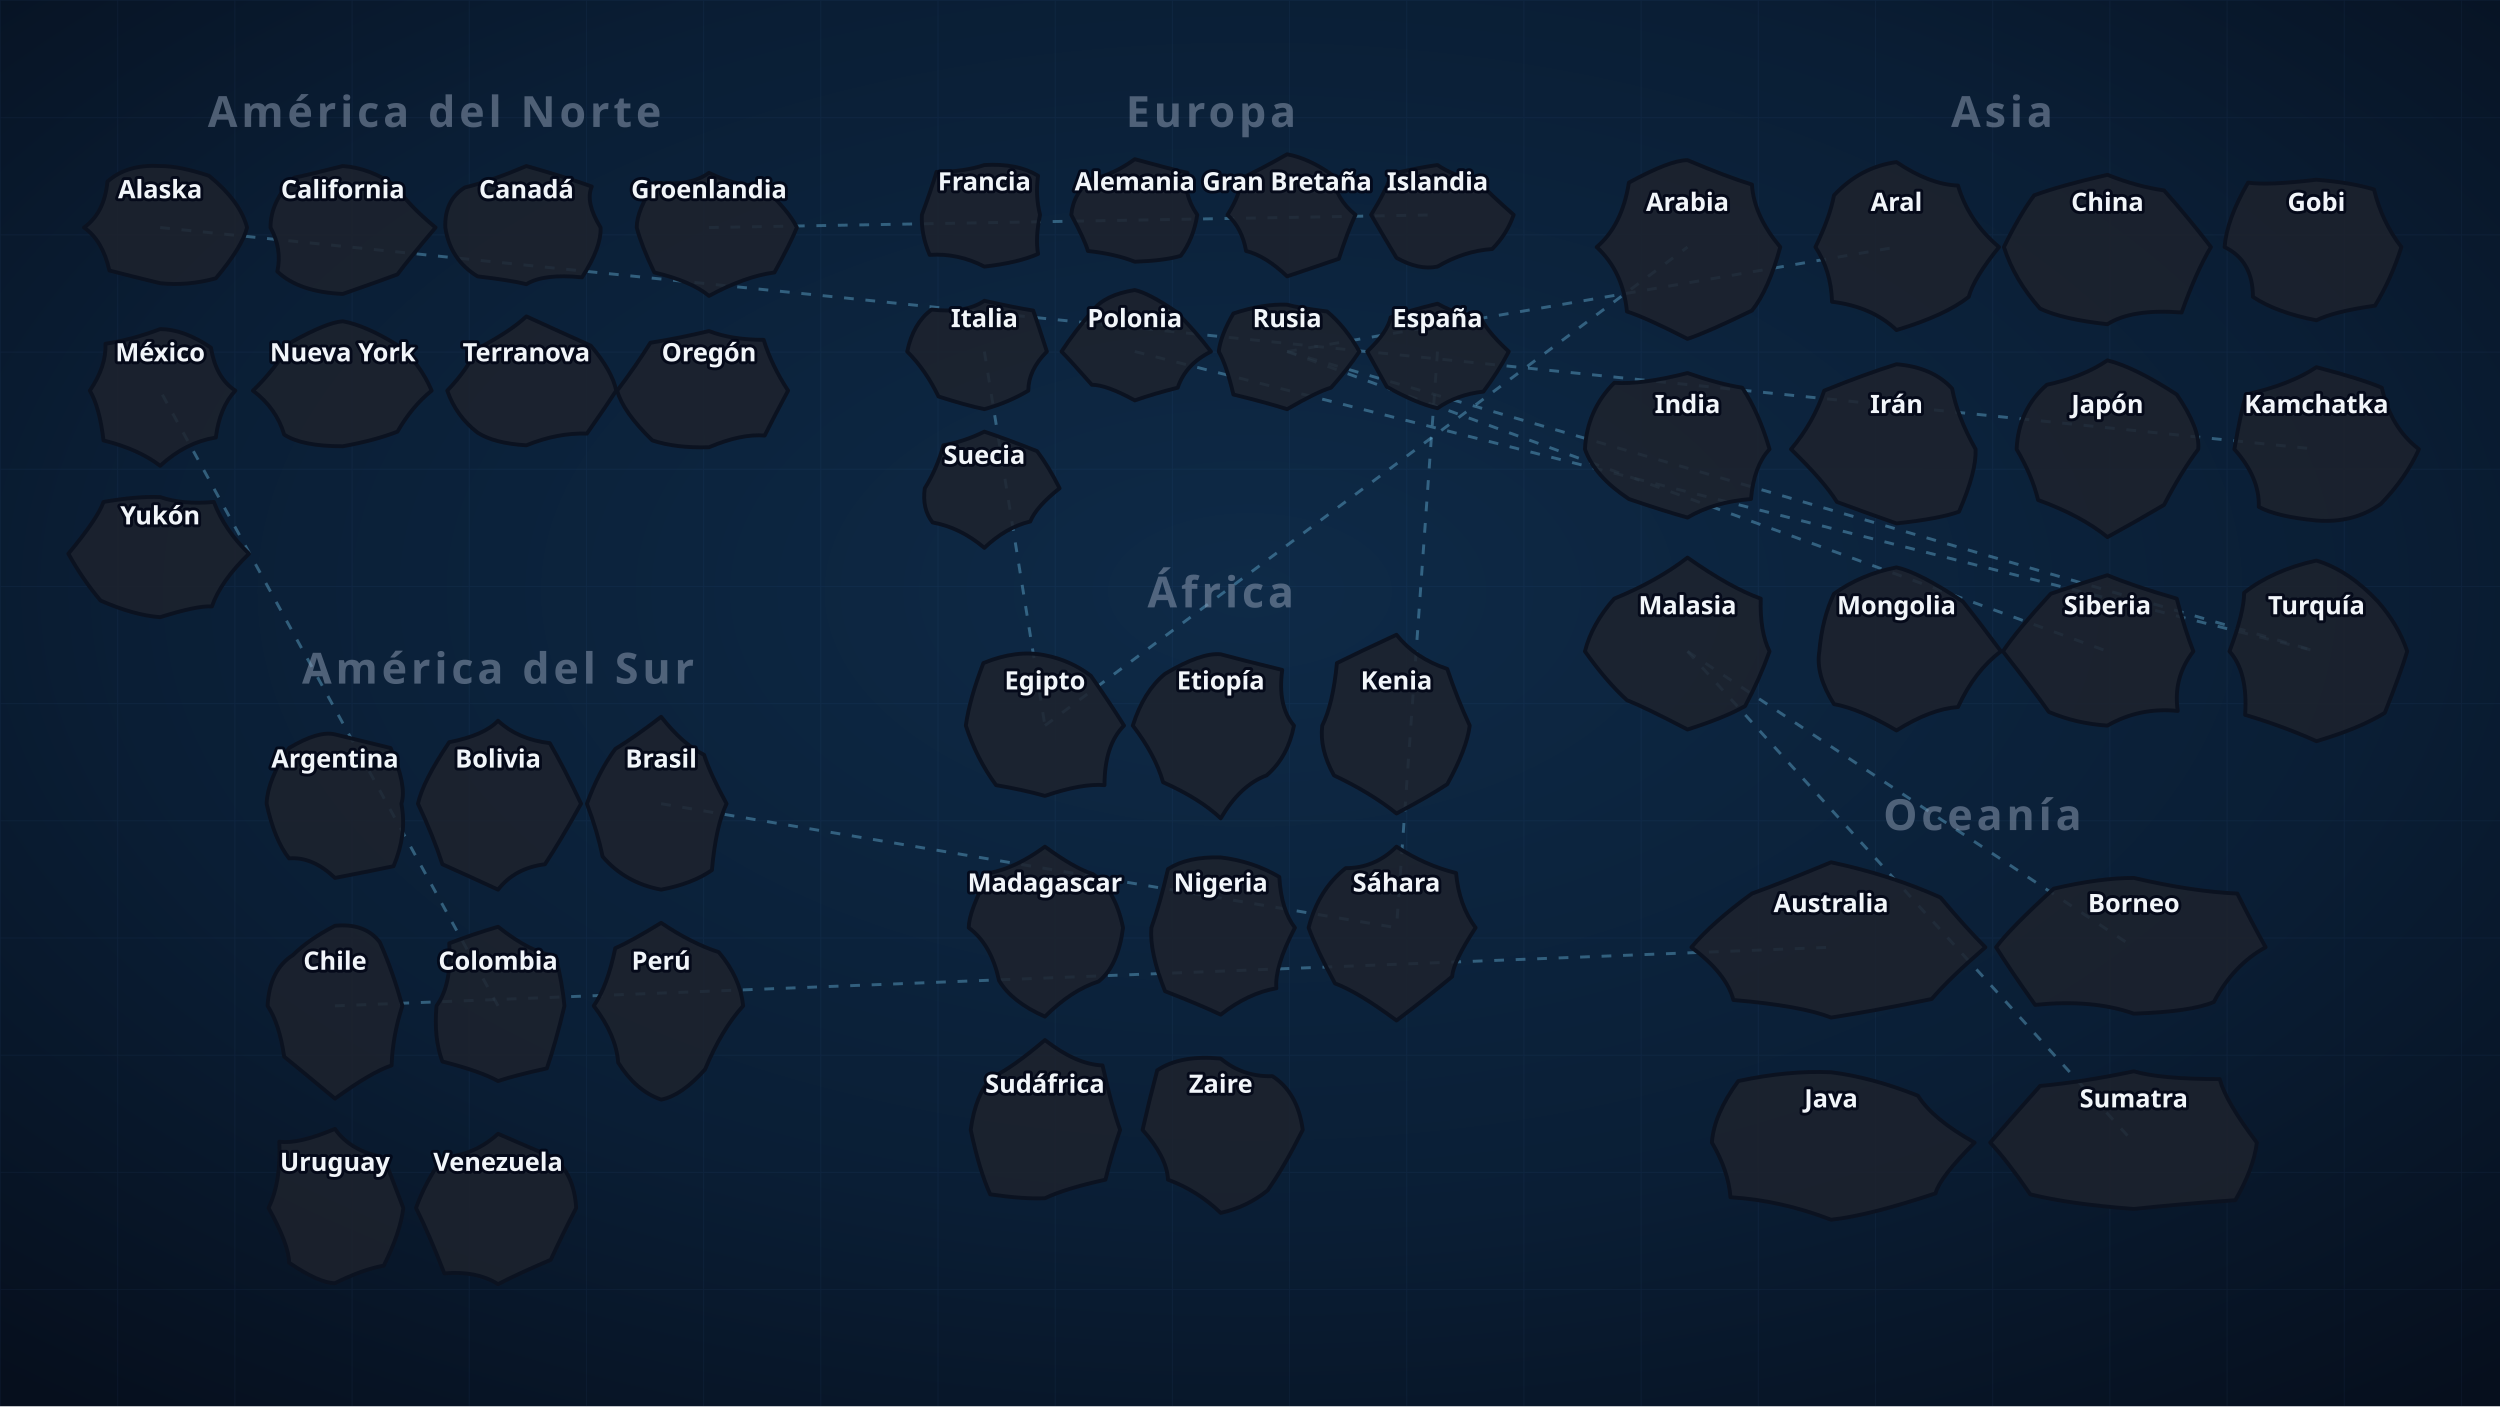
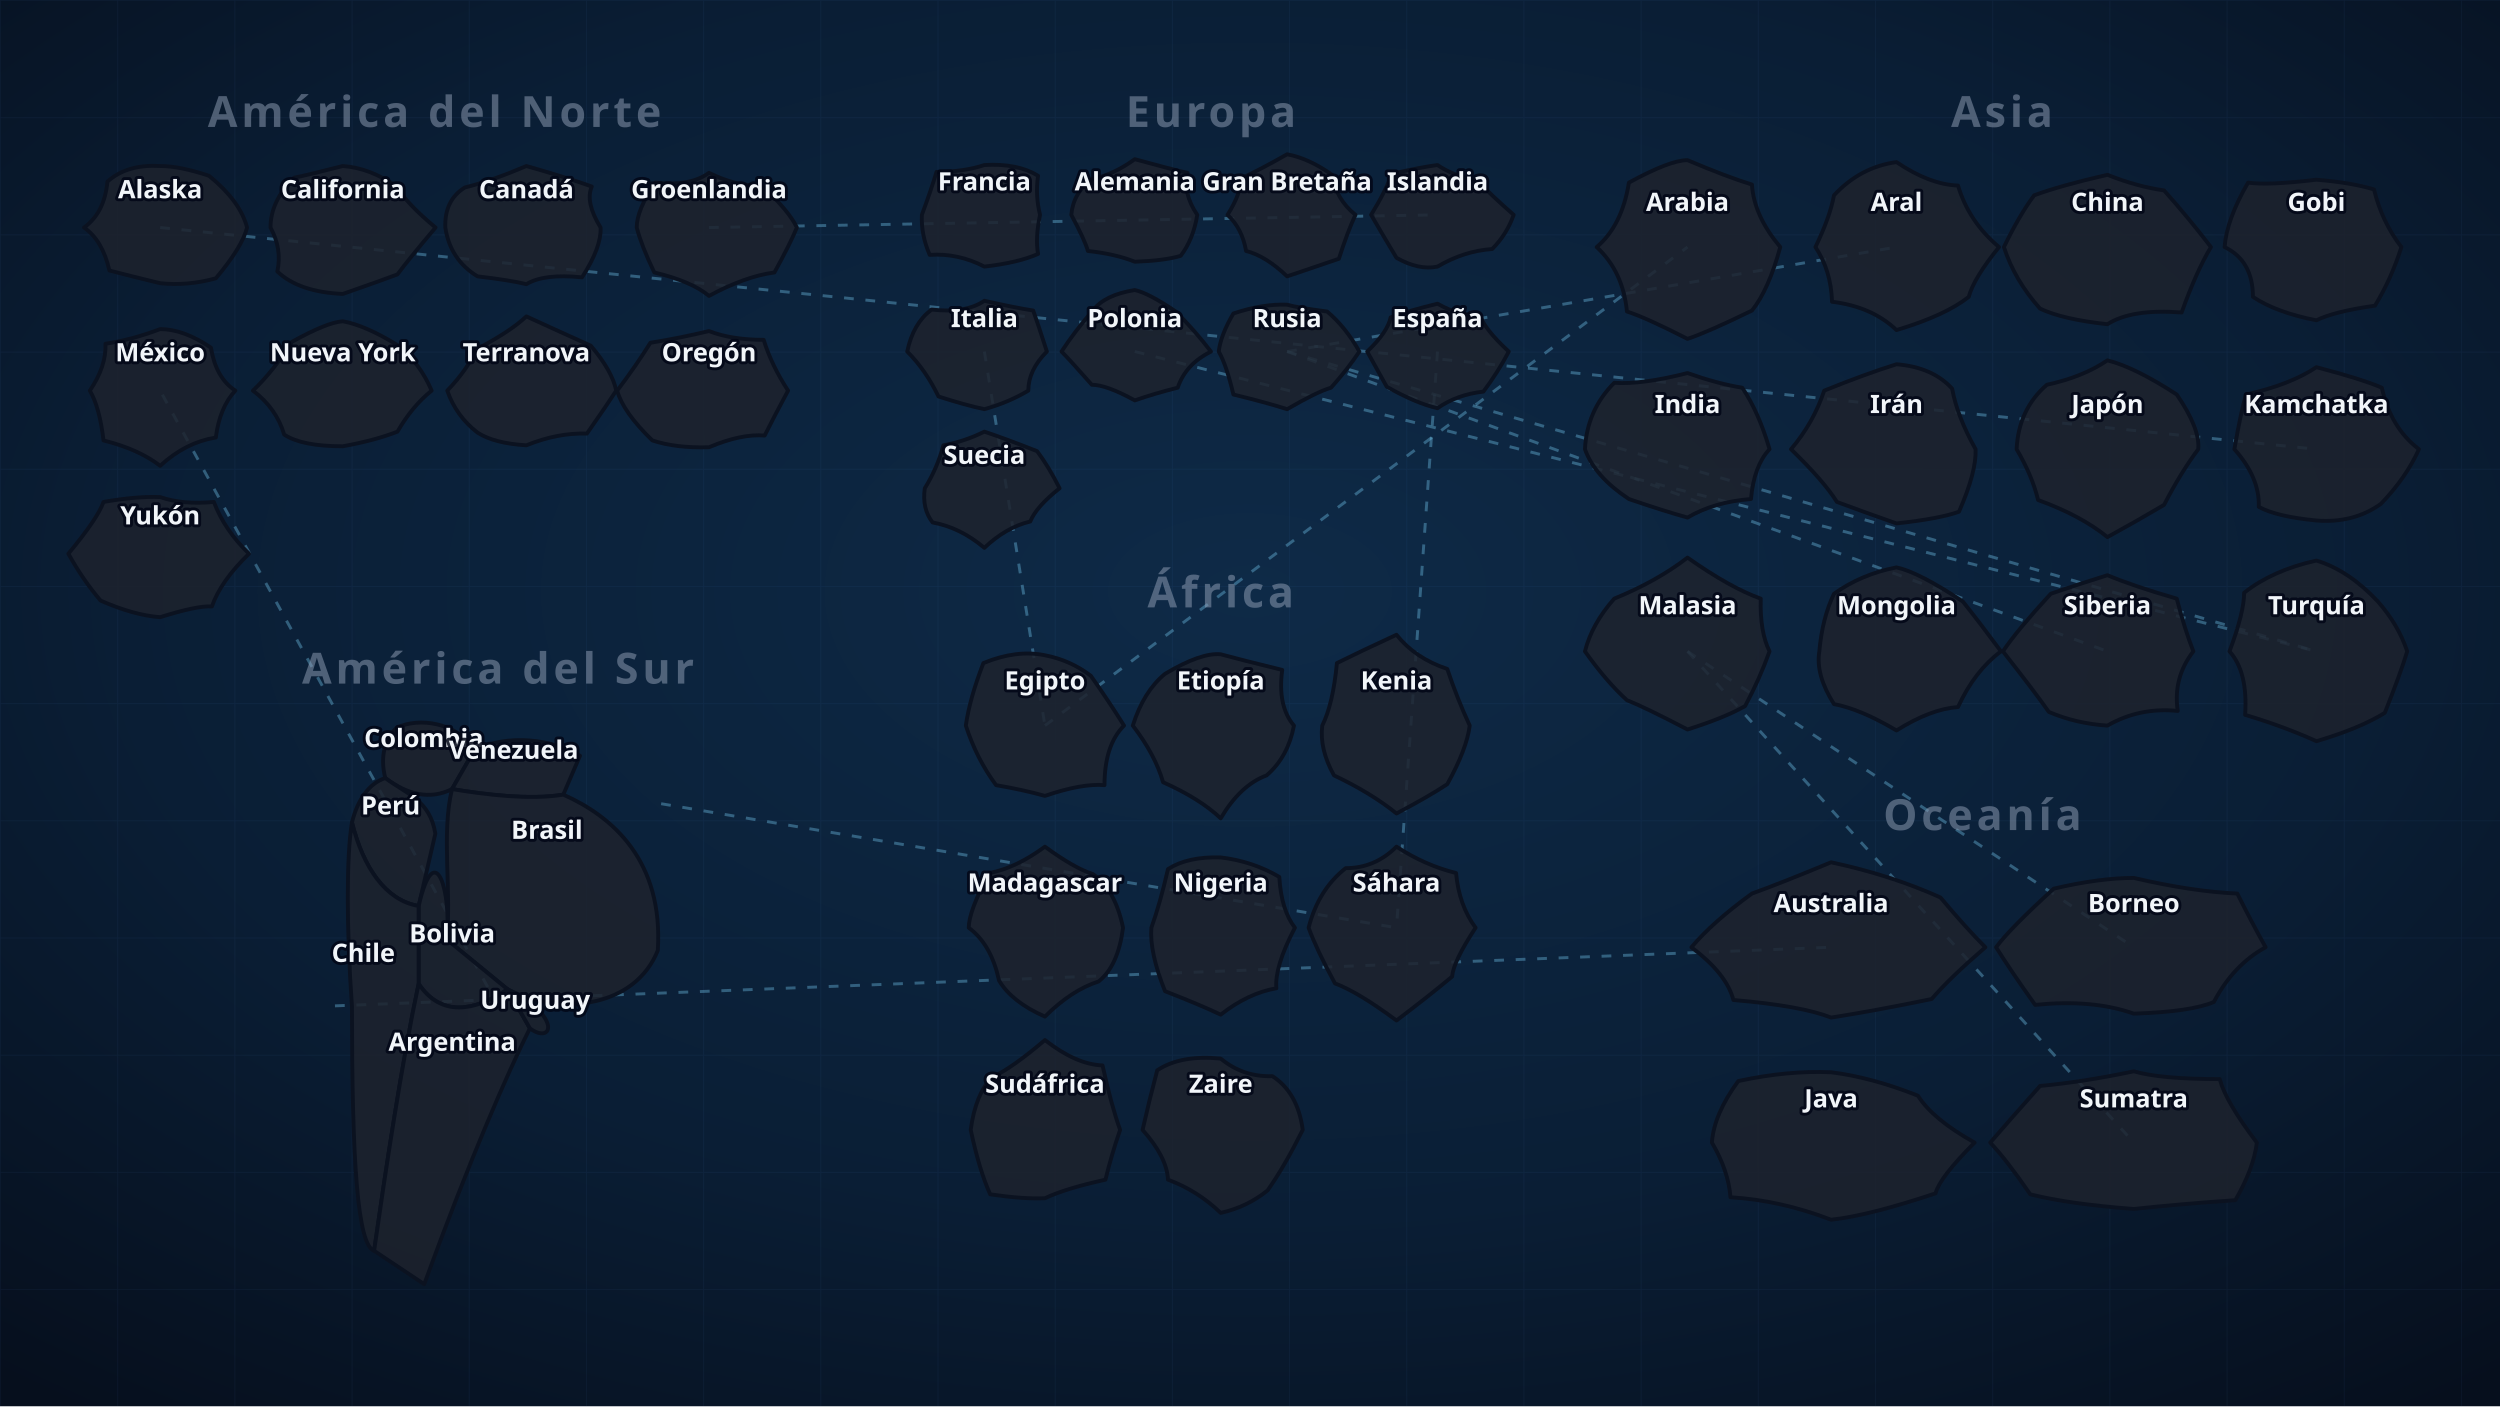
<svg xmlns="http://www.w3.org/2000/svg" viewBox="0 0 2560 1440" id="map-base-tactical-50-001">
  <defs>
    <style>
      .territory {
        fill: rgba(30, 35, 45, 0.85);
        stroke: #0b1220;
        stroke-width: 4;
        stroke-linejoin: round;
        cursor: pointer;
        transition: fill 0.2s ease, stroke 0.2s ease, filter 0.2s ease;
      }
      .territory:hover { stroke: #38bdf8; filter: brightness(1.25); }
      .territory.selected { stroke: #fbbf24; stroke-width: 8; filter: brightness(1.35); }
      .territory.attack-source { stroke: #38bdf8; stroke-width: 8; }
      .territory.attack-target { stroke: #ef4444; stroke-width: 8; stroke-dasharray: 14 8; }
      .territory.attackable { stroke: #22d3ee; stroke-width: 6; stroke-dasharray: 6 6; }
+       .territory-hitbox { fill: transparent; stroke: transparent; pointer-events: all; cursor: pointer; }
      .territory-label {
        fill: #f1f5f9;
        font-family: ui-sans-serif, system-ui, sans-serif;
        font-weight: 700;
        paint-order: stroke;
        stroke: rgba(2, 6, 23, 0.85);
        stroke-width: 6px;
        stroke-linejoin: round;
        pointer-events: none;
        text-anchor: middle;
      }
      .continent-title {
        fill: rgba(148, 163, 184, 0.5);
        font-family: ui-sans-serif, system-ui, sans-serif;
        font-size: 44px;
        font-weight: 900;
        letter-spacing: 4px;
        pointer-events: none;
        text-anchor: middle;
        text-transform: uppercase;
      }
      .sea-route {
        stroke: rgba(125, 211, 252, 0.35);
        stroke-width: 3;
        stroke-dasharray: 10 12;
        fill: none;
        pointer-events: none;
      }
    </style>
    <radialGradient id="ocean-grad" cx="50%" cy="42%" r="75%">
      <stop offset="0%" stop-color="#0e2a47" />
      <stop offset="60%" stop-color="#0a1e35" />
      <stop offset="100%" stop-color="#060f1d" />
    </radialGradient>
    <pattern id="ocean-grid" width="120" height="120" patternUnits="userSpaceOnUse">
      <path d="M 120 0 L 0 0 0 120" fill="none" stroke="rgba(96, 165, 250, 0.06)" stroke-width="1.5" />
    </pattern>
  </defs>
  <rect x="0" y="0" width="2560" height="1440" fill="url(#ocean-grad)" />
  <rect x="0" y="0" width="2560" height="1440" fill="url(#ocean-grid)" />
  <g id="sea-routes">
    <line x1="510" y1="1030" x2="164" y2="400" class="sea-route" />
    <line x1="677" y1="823" x2="1430" y2="950" class="sea-route" />
    <line x1="343" y1="1030" x2="1875" y2="970" class="sea-route" />
    <line x1="164" y1="233" x2="2372" y2="460" class="sea-route" />
    <line x1="726" y1="233" x2="1472" y2="220" class="sea-route" />
    <line x1="1162" y1="360" x2="2372" y2="667" class="sea-route" />
    <line x1="1318" y1="360" x2="2372" y2="667" class="sea-route" />
    <line x1="1318" y1="360" x2="1942" y2="253" class="sea-route" />
    <line x1="1318" y1="360" x2="2158" y2="667" class="sea-route" />
    <line x1="1472" y1="360" x2="1430" y2="950" class="sea-route" />
    <line x1="1008" y1="360" x2="1070" y2="743" class="sea-route" />
    <line x1="1070" y1="743" x2="1728" y2="253" class="sea-route" />
    <line x1="1728" y1="667" x2="2185" y2="970" class="sea-route" />
    <line x1="1728" y1="667" x2="2185" y2="1170" class="sea-route" />
  </g>
  <g id="continent-south-america">
-     <path id="territory-south-america-argentina" class="territory" d="M 411 823 Q 417 854 403 887 Q 384 891 343 899 Q 320 877 296 879 Q 281 860 273 823 Q 274 798 296 766 Q 326 748 343 752 Q 367 758 400 766 Q 417 805 411 823 Z" />
-     <path id="territory-south-america-bolivia" class="territory" d="M 595 823 Q 574 861 558 885 Q 527 889 510 911 Q 482 898 453 885 Q 444 857 428 823 Q 433 800 460 760 Q 496 753 510 738 Q 530 757 563 761 Q 578 787 595 823 Z" />
-     <path id="territory-south-america-brazil" class="territory" d="M 744 823 Q 733 846 729 891 Q 709 905 677 911 Q 640 904 617 877 Q 612 852 601 823 Q 613 790 630 767 Q 651 754 677 734 Q 699 762 721 773 Q 727 792 744 823 Z" />
-     <path id="territory-south-america-chile" class="territory" d="M 412 1030 Q 402 1061 401 1091 Q 380 1098 343 1125 Q 307 1095 291 1082 Q 286 1048 274 1030 Q 276 993 300 978 Q 316 962 343 948 Q 374 945 389 965 Q 402 994 412 1030 Z" />
-     <path id="territory-south-america-colombia" class="territory" d="M 578 1030 Q 569 1068 560 1094 Q 528 1101 510 1107 Q 492 1097 453 1087 Q 444 1063 447 1030 Q 463 1008 460 966 Q 483 957 510 949 Q 544 976 569 979 Q 576 1008 578 1030 Z" />
-     <path id="territory-south-america-peru" class="territory" d="M 761 1030 Q 739 1054 722 1095 Q 698 1122 677 1126 Q 651 1117 633 1088 Q 631 1060 608 1030 Q 622 1010 630 971 Q 646 964 677 945 Q 708 966 736 975 Q 758 1001 761 1030 Z" />
-     <path id="territory-south-america-uruguay" class="territory" d="M 413 1237 Q 410 1262 393 1296 Q 371 1300 343 1314 Q 327 1314 296 1293 Q 296 1275 275 1237 Q 288 1210 286 1169 Q 305 1172 343 1156 Q 359 1179 393 1185 Q 407 1221 413 1237 Z" />
-     <path id="territory-south-america-venezuela" class="territory" d="M 590 1237 Q 575 1266 564 1290 Q 529 1305 510 1315 Q 488 1301 455 1304 Q 440 1265 426 1237 Q 436 1209 454 1185 Q 486 1183 510 1161 Q 542 1175 566 1185 Q 588 1202 590 1237 Z" />
+     <path id="territory-south-america-colombia" class="territory" d="M 405.9 745.4 C 428.7 734.0, 468.6 739.7, 485.7 768.2 L 462.9 808.0 C 440.1 819.4, 417.3 813.7, 394.5 796.7 C 388.8 773.9, 394.5 756.8, 405.9 745.4 Z" />
+     <path id="territory-south-america-venezuela" class="territory" d="M 485.7 768.2 C 519.8 751.1, 565.4 756.8, 593.9 773.9 L 576.8 813.7 C 542.6 819.4, 497.1 813.7, 462.9 808.0 Z" />
+     <path id="territory-south-america-peru" class="territory" d="M 394.5 796.7 C 417.3 813.7, 440.1 819.4, 445.8 853.6 L 428.7 927.7 C 394.5 922.0, 371.8 887.8, 360.4 842.2 C 366.1 819.4, 377.4 802.4, 394.5 796.7 Z" />
+     <path id="territory-south-america-brazil" class="territory" d="M 462.9 808.0 C 497.1 813.7, 542.6 819.4, 576.8 813.7 C 628.1 836.5, 679.3 882.1, 673.6 973.2 C 650.9 1030.2, 576.8 1041.6, 519.8 1013.1 L 457.2 961.8 C 462.9 916.3, 451.5 853.6, 462.9 808.0 Z" />
+     <path id="territory-south-america-bolivia" class="territory" d="M 428.7 927.7 C 445.8 853.6, 462.9 916.3, 457.2 961.8 L 519.8 1013.1 C 485.7 1035.9, 451.5 1041.6, 428.7 1007.4 Z" />
+     <path id="territory-south-america-chile" class="territory" d="M 360.4 842.2 C 371.8 887.8, 394.5 922.0, 428.7 927.7 L 428.7 1007.4 C 411.6 1087.2, 394.5 1201.1, 383.1 1280.8 C 366.1 1275.1, 360.4 1189.7, 360.4 1030.2 C 354.7 950.5, 354.7 876.4, 360.4 842.2 Z" />
+     <path id="territory-south-america-argentina" class="territory" d="M 428.7 1007.4 C 451.5 1041.6, 485.7 1035.9, 519.8 1013.1 L 542.6 1053.0 C 519.8 1098.5, 480.0 1189.7, 434.4 1315.0 L 383.1 1280.8 C 394.5 1201.1, 411.6 1087.2, 428.7 1007.4 Z" />
+     <path id="territory-south-america-uruguay" class="territory" d="M 519.8 1013.1 C 576.8 1041.6, 565.4 1070.1, 542.6 1053.0 Z" />
  </g>
  <g id="continent-north-america">
    <path id="territory-north-america-alaska" class="territory" d="M 253 233 Q 248 253 221 285 Q 192 293 164 290 Q 135 283 112 277 Q 105 246 86 233 Q 107 218 110 186 Q 130 168 164 170 Q 184 170 214 180 Q 246 206 253 233 Z" />
    <path id="territory-north-america-california" class="territory" d="M 446 233 Q 418 266 407 281 Q 391 287 351 301 Q 306 299 284 278 Q 289 255 277 233 Q 277 206 301 182 Q 316 179 351 170 Q 379 172 406 191 Q 417 209 446 233 Z" />
    <path id="territory-north-america-canada" class="territory" d="M 615 233 Q 616 253 596 284 Q 557 280 539 291 Q 523 287 489 283 Q 461 266 456 233 Q 455 205 476 192 Q 504 185 539 170 Q 581 182 606 191 Q 599 207 615 233 Z" />
    <path id="territory-north-america-greenland" class="territory" d="M 816 233 Q 809 250 793 279 Q 763 283 726 303 Q 708 288 670 279 Q 657 252 652 233 Q 652 215 671 187 Q 707 191 726 177 Q 754 191 780 190 Q 808 216 816 233 Z" />
    <path id="territory-north-america-mexico" class="territory" d="M 241 400 Q 225 417 221 448 Q 190 453 164 477 Q 142 460 106 451 Q 102 417 92 400 Q 109 375 108 352 Q 135 348 164 337 Q 188 337 216 356 Q 221 387 241 400 Z" />
    <path id="territory-north-america-new-york" class="territory" d="M 442 400 Q 422 416 407 442 Q 384 451 351 457 Q 309 457 291 445 Q 283 418 259 400 Q 280 380 299 350 Q 335 330 351 329 Q 374 333 408 354 Q 430 372 442 400 Z" />
    <path id="territory-north-america-newfoundland" class="territory" d="M 631 400 Q 622 414 601 444 Q 571 443 539 456 Q 506 454 489 443 Q 467 426 458 400 Q 480 377 487 358 Q 522 340 539 324 Q 576 341 605 354 Q 627 380 631 400 Z" />
    <path id="territory-north-america-oregon" class="territory" d="M 807 400 Q 793 426 783 446 Q 759 444 726 458 Q 692 459 668 451 Q 638 422 632 400 Q 651 375 666 351 Q 697 346 726 339 Q 749 348 782 348 Q 790 374 807 400 Z" />
    <path id="territory-north-america-yukon" class="territory" d="M 255 567 Q 226 595 217 621 Q 202 620 164 632 Q 137 630 103 615 Q 85 594 70 567 Q 100 531 106 514 Q 140 508 164 509 Q 187 517 219 514 Q 230 543 255 567 Z" />
  </g>
  <g id="continent-europe">
    <path id="territory-europe-france" class="territory" d="M 1065 220 Q 1060 244 1063 260 Q 1043 269 1008 273 Q 981 259 952 261 Q 943 240 944 220 Q 954 193 959 176 Q 987 176 1008 169 Q 1042 167 1063 180 Q 1060 200 1065 220 Z" />
    <path id="territory-europe-germany" class="territory" d="M 1226 220 Q 1222 245 1209 262 Q 1192 267 1162 268 Q 1142 260 1114 257 Q 1111 246 1097 220 Q 1099 197 1119 183 Q 1140 179 1162 163 Q 1198 173 1216 177 Q 1211 198 1226 220 Z" />
    <path id="territory-europe-great-britain" class="territory" d="M 1388 220 Q 1380 237 1371 265 Q 1339 276 1318 283 Q 1296 262 1276 257 Q 1272 234 1257 220 Q 1272 196 1270 183 Q 1288 175 1318 158 Q 1340 162 1364 179 Q 1368 204 1388 220 Z" />
    <path id="territory-europe-iceland" class="territory" d="M 1550 220 Q 1543 240 1528 255 Q 1499 257 1472 273 Q 1453 277 1430 264 Q 1418 244 1404 220 Q 1420 194 1425 178 Q 1456 171 1472 169 Q 1488 180 1513 185 Q 1526 199 1550 220 Z" />
    <path id="territory-europe-italy" class="territory" d="M 1072 360 Q 1053 379 1053 400 Q 1033 412 1008 419 Q 989 415 961 406 Q 948 379 929 360 Q 935 331 954 317 Q 989 321 1008 308 Q 1039 315 1058 318 Q 1063 332 1072 360 Z" />
    <path id="territory-europe-poland" class="territory" d="M 1240 360 Q 1214 373 1206 397 Q 1182 403 1162 410 Q 1133 394 1118 394 Q 1096 369 1087 360 Q 1100 340 1119 318 Q 1131 302 1162 297 Q 1176 300 1204 319 Q 1224 339 1240 360 Z" />
    <path id="territory-europe-russia" class="territory" d="M 1392 360 Q 1380 378 1363 397 Q 1349 401 1318 419 Q 1296 412 1263 404 Q 1256 374 1248 360 Q 1250 343 1263 321 Q 1293 311 1318 312 Q 1328 315 1359 319 Q 1378 335 1392 360 Z" />
    <path id="territory-europe-spain" class="territory" d="M 1545 360 Q 1534 381 1519 401 Q 1492 404 1472 418 Q 1450 413 1420 396 Q 1410 378 1400 360 Q 1421 340 1424 325 Q 1443 318 1472 311 Q 1497 325 1515 322 Q 1520 337 1545 360 Z" />
    <path id="territory-europe-sweden" class="territory" d="M 1085 500 Q 1061 519 1055 534 Q 1030 540 1008 561 Q 983 540 955 535 Q 944 521 947 500 Q 960 479 966 456 Q 988 452 1008 442 Q 1029 449 1062 462 Q 1074 478 1085 500 Z" />
  </g>
  <g id="continent-africa">
    <path id="territory-africa-egypt" class="territory" d="M 1151 743 Q 1131 763 1131 804 Q 1108 802 1070 815 Q 1049 809 1020 804 Q 1000 777 989 743 Q 993 715 1007 679 Q 1041 665 1070 671 Q 1096 676 1117 692 Q 1136 719 1151 743 Z" />
    <path id="territory-africa-ethiopia" class="territory" d="M 1325 743 Q 1319 775 1297 794 Q 1270 804 1250 838 Q 1229 818 1191 801 Q 1183 773 1160 743 Q 1171 708 1193 690 Q 1230 668 1250 670 Q 1272 676 1313 686 Q 1308 723 1325 743 Z" />
    <path id="territory-africa-kenya" class="territory" d="M 1505 743 Q 1502 767 1482 803 Q 1464 815 1430 833 Q 1404 812 1366 794 Q 1351 767 1354 743 Q 1365 721 1369 679 Q 1391 668 1430 650 Q 1449 674 1482 685 Q 1492 715 1505 743 Z" />
    <path id="territory-africa-madagascar" class="territory" d="M 1150 950 Q 1145 989 1125 1005 Q 1097 1014 1070 1041 Q 1036 1026 1023 1004 Q 1015 967 992 950 Q 992 933 1013 894 Q 1040 889 1070 867 Q 1100 889 1119 895 Q 1142 911 1150 950 Z" />
    <path id="territory-africa-nigeria" class="territory" d="M 1326 950 Q 1305 990 1307 1012 Q 1278 1017 1250 1039 Q 1229 1029 1193 1015 Q 1177 975 1179 950 Q 1188 925 1196 890 Q 1216 877 1250 878 Q 1283 882 1310 898 Q 1312 932 1326 950 Z" />
    <path id="territory-africa-sahara" class="territory" d="M 1511 950 Q 1488 985 1487 1000 Q 1463 1020 1430 1045 Q 1391 1016 1367 1007 Q 1348 972 1340 950 Q 1350 911 1378 889 Q 1408 889 1430 867 Q 1459 886 1491 894 Q 1494 927 1511 950 Z" />
    <path id="territory-africa-south-africa" class="territory" d="M 1147 1157 Q 1138 1183 1132 1208 Q 1091 1217 1070 1227 Q 1048 1228 1014 1223 Q 1003 1199 994 1157 Q 999 1120 1016 1103 Q 1036 1094 1070 1065 Q 1102 1090 1129 1091 Q 1138 1132 1147 1157 Z" />
    <path id="territory-africa-zaire" class="territory" d="M 1334 1157 Q 1315 1195 1298 1219 Q 1277 1236 1250 1242 Q 1226 1219 1196 1208 Q 1195 1185 1170 1157 Q 1177 1126 1185 1096 Q 1209 1080 1250 1084 Q 1273 1103 1303 1102 Q 1329 1119 1334 1157 Z" />
  </g>
  <g id="continent-asia">
    <path id="territory-asia-arabia" class="territory" d="M 1823 253 Q 1811 297 1794 318 Q 1749 340 1728 347 Q 1685 325 1666 319 Q 1662 278 1635 253 Q 1661 231 1668 187 Q 1710 164 1728 164 Q 1768 181 1794 189 Q 1796 221 1823 253 Z" />
    <path id="territory-asia-aral" class="territory" d="M 2047 253 Q 2021 285 2016 304 Q 1992 323 1942 338 Q 1917 314 1876 309 Q 1875 277 1859 253 Q 1874 222 1878 200 Q 1905 171 1942 166 Q 1976 189 2005 190 Q 2016 227 2047 253 Z" />
    <path id="territory-asia-china" class="territory" d="M 2264 253 Q 2249 278 2234 320 Q 2183 316 2158 332 Q 2112 327 2089 316 Q 2063 287 2052 253 Q 2068 220 2083 200 Q 2110 190 2158 179 Q 2188 191 2216 195 Q 2241 223 2264 253 Z" />
    <path id="territory-asia-gobi" class="territory" d="M 2459 253 Q 2449 285 2432 313 Q 2390 319 2372 328 Q 2331 320 2307 304 Q 2307 267 2278 253 Q 2280 225 2302 187 Q 2323 190 2372 184 Q 2408 187 2431 194 Q 2439 227 2459 253 Z" />
    <path id="territory-asia-india" class="territory" d="M 1812 460 Q 1796 477 1793 511 Q 1755 514 1728 530 Q 1703 523 1668 511 Q 1633 488 1623 460 Q 1625 420 1653 392 Q 1681 394 1728 382 Q 1759 393 1784 397 Q 1801 422 1812 460 Z" />
    <path id="territory-asia-iran" class="territory" d="M 2023 460 Q 2024 483 2006 524 Q 1987 531 1942 536 Q 1908 524 1881 514 Q 1868 493 1834 460 Q 1857 433 1868 400 Q 1910 383 1942 373 Q 1979 376 1999 398 Q 2004 426 2023 460 Z" />
    <path id="territory-asia-japan" class="territory" d="M 2251 460 Q 2233 484 2216 517 Q 2189 533 2158 550 Q 2131 528 2087 512 Q 2081 487 2065 460 Q 2067 419 2096 394 Q 2133 386 2158 369 Q 2186 376 2229 404 Q 2253 439 2251 460 Z" />
    <path id="territory-asia-kamchatka" class="territory" d="M 2477 460 Q 2464 489 2438 516 Q 2410 536 2372 533 Q 2331 529 2313 519 Q 2314 489 2288 460 Q 2295 420 2300 404 Q 2345 394 2372 376 Q 2418 388 2439 397 Q 2448 438 2477 460 Z" />
    <path id="territory-asia-malaysia" class="territory" d="M 1812 667 Q 1802 695 1787 723 Q 1766 735 1728 747 Q 1684 724 1666 717 Q 1645 698 1623 667 Q 1630 639 1653 613 Q 1697 595 1728 571 Q 1772 602 1803 613 Q 1802 647 1812 667 Z" />
    <path id="territory-asia-mongolia" class="territory" d="M 2049 667 Q 2022 687 2005 724 Q 1977 726 1942 748 Q 1905 726 1878 721 Q 1859 691 1863 667 Q 1866 633 1878 608 Q 1906 588 1942 581 Q 1965 586 2010 616 Q 2026 636 2049 667 Z" />
    <path id="territory-asia-siberia" class="territory" d="M 2246 667 Q 2225 694 2230 728 Q 2191 724 2158 743 Q 2126 741 2098 729 Q 2084 709 2051 667 Q 2065 646 2100 608 Q 2126 599 2158 589 Q 2184 600 2229 613 Q 2237 644 2246 667 Z" />
    <path id="territory-asia-turkey" class="territory" d="M 2465 667 Q 2458 690 2442 730 Q 2416 746 2372 759 Q 2339 744 2299 732 Q 2302 688 2283 667 Q 2298 627 2298 607 Q 2327 584 2372 574 Q 2405 584 2435 616 Q 2456 640 2465 667 Z" />
  </g>
  <g id="continent-oceania">
    <path id="territory-oceania-australia" class="territory" d="M 2033 970 Q 1997 1001 1978 1023 Q 1920 1035 1875 1042 Q 1845 1030 1775 1024 Q 1768 997 1732 970 Q 1754 944 1794 915 Q 1822 905 1875 883 Q 1936 896 1987 919 Q 2013 950 2033 970 Z" />
    <path id="territory-oceania-borneo" class="territory" d="M 2320 970 Q 2287 988 2267 1026 Q 2244 1036 2185 1038 Q 2143 1023 2084 1029 Q 2059 994 2044 970 Q 2058 951 2103 910 Q 2150 899 2185 899 Q 2245 913 2291 915 Q 2306 945 2320 970 Z" />
    <path id="territory-oceania-java" class="territory" d="M 2022 1170 Q 1986 1206 1982 1222 Q 1913 1245 1875 1249 Q 1823 1229 1772 1226 Q 1770 1199 1753 1170 Q 1755 1141 1780 1107 Q 1831 1096 1875 1098 Q 1916 1103 1964 1122 Q 1979 1146 2022 1170 Z" />
    <path id="territory-oceania-sumatra" class="territory" d="M 2311 1170 Q 2308 1196 2289 1229 Q 2231 1233 2185 1238 Q 2119 1233 2079 1223 Q 2055 1188 2038 1170 Q 2057 1148 2089 1112 Q 2133 1108 2185 1097 Q 2212 1105 2273 1105 Q 2279 1128 2311 1170 Z" />
  </g>
+   <g id="layer-hitboxes-south-america">
+     <path class="territory-hitbox" data-territory="territory-south-america-colombia" d="M 405.9 745.4 C 428.7 734.0, 468.6 739.7, 485.7 768.2 L 462.9 808.0 C 440.1 819.4, 417.3 813.7, 394.5 796.7 C 388.8 773.9, 394.5 756.8, 405.9 745.4 Z" />
+     <path class="territory-hitbox" data-territory="territory-south-america-venezuela" d="M 485.7 768.2 C 519.8 751.1, 565.4 756.8, 593.9 773.9 L 576.8 813.7 C 542.6 819.4, 497.1 813.7, 462.9 808.0 Z" />
+     <path class="territory-hitbox" data-territory="territory-south-america-peru" d="M 394.5 796.7 C 417.3 813.7, 440.1 819.4, 445.8 853.6 L 428.7 927.7 C 394.5 922.0, 371.8 887.8, 360.4 842.2 C 366.1 819.4, 377.4 802.4, 394.5 796.7 Z" />
+     <path class="territory-hitbox" data-territory="territory-south-america-brazil" d="M 462.9 808.0 C 497.1 813.7, 542.6 819.4, 576.8 813.7 C 628.1 836.5, 679.3 882.1, 673.6 973.2 C 650.9 1030.2, 576.8 1041.6, 519.8 1013.1 L 457.2 961.8 C 462.9 916.3, 451.5 853.6, 462.9 808.0 Z" />
+     <path class="territory-hitbox" data-territory="territory-south-america-bolivia" d="M 428.7 927.7 C 445.8 853.6, 462.9 916.3, 457.2 961.8 L 519.8 1013.1 C 485.7 1035.9, 451.5 1041.6, 428.7 1007.4 Z" />
+     <path class="territory-hitbox" data-territory="territory-south-america-chile" d="M 360.4 842.2 C 371.8 887.8, 394.5 922.0, 428.7 927.7 L 428.7 1007.4 C 411.6 1087.2, 394.5 1201.1, 383.1 1280.8 C 366.1 1275.1, 360.4 1189.7, 360.4 1030.2 C 354.7 950.5, 354.7 876.4, 360.4 842.2 Z" />
+     <path class="territory-hitbox" data-territory="territory-south-america-argentina" d="M 428.7 1007.4 C 451.5 1041.6, 485.7 1035.9, 519.8 1013.1 L 542.6 1053.0 C 519.8 1098.5, 480.0 1189.7, 434.4 1315.0 L 383.1 1280.8 C 394.5 1201.1, 411.6 1087.2, 428.7 1007.4 Z" />
+     <path class="territory-hitbox" data-territory="territory-south-america-uruguay" d="M 519.8 1013.1 C 576.8 1041.6, 565.4 1070.1, 542.6 1053.0 Z" />
+   </g>
  <g id="territory-labels">
-     <text x="343" y="786" class="territory-label" font-size="26">Argentina</text>
-     <text x="510" y="786" class="territory-label" font-size="26">Bolivia</text>
-     <text x="677" y="786" class="territory-label" font-size="26">Brasil</text>
-     <text x="343" y="993" class="territory-label" font-size="26">Chile</text>
-     <text x="510" y="993" class="territory-label" font-size="26">Colombia</text>
-     <text x="677" y="993" class="territory-label" font-size="26">Perú</text>
-     <text x="343" y="1199" class="territory-label" font-size="26">Uruguay</text>
-     <text x="510" y="1199" class="territory-label" font-size="26">Venezuela</text>
+     <text x="463" y="1076" class="territory-label" font-size="26">Argentina</text>
+     <text x="463" y="965" class="territory-label" font-size="26">Bolivia</text>
+     <text x="560" y="859" class="territory-label" font-size="26">Brasil</text>
+     <text x="372" y="985" class="territory-label" font-size="26">Chile</text>
+     <text x="434" y="765" class="territory-label" font-size="26">Colombia</text>
+     <text x="400" y="834" class="territory-label" font-size="26">Perú</text>
+     <text x="548" y="1033" class="territory-label" font-size="26">Uruguay</text>
+     <text x="526" y="777" class="territory-label" font-size="26">Venezuela</text>
    <text x="164" y="203" class="territory-label" font-size="26">Alaska</text>
    <text x="351" y="203" class="territory-label" font-size="26">California</text>
    <text x="539" y="203" class="territory-label" font-size="26">Canadá</text>
    <text x="726" y="203" class="territory-label" font-size="26">Groenlandia</text>
    <text x="164" y="370" class="territory-label" font-size="26">México</text>
    <text x="351" y="370" class="territory-label" font-size="26">Nueva York</text>
    <text x="539" y="370" class="territory-label" font-size="26">Terranova</text>
    <text x="726" y="370" class="territory-label" font-size="26">Oregón</text>
    <text x="164" y="537" class="territory-label" font-size="26">Yukón</text>
    <text x="1008" y="195" class="territory-label" font-size="26">Francia</text>
    <text x="1162" y="195" class="territory-label" font-size="26">Alemania</text>
    <text x="1318" y="195" class="territory-label" font-size="26">Gran Bretaña</text>
    <text x="1472" y="195" class="territory-label" font-size="26">Islandia</text>
    <text x="1008" y="335" class="territory-label" font-size="26">Italia</text>
    <text x="1162" y="335" class="territory-label" font-size="26">Polonia</text>
    <text x="1318" y="335" class="territory-label" font-size="26">Rusia</text>
    <text x="1472" y="335" class="territory-label" font-size="26">España</text>
    <text x="1008" y="475" class="territory-label" font-size="26">Suecia</text>
    <text x="1070" y="706" class="territory-label" font-size="26">Egipto</text>
    <text x="1250" y="706" class="territory-label" font-size="26">Etiopía</text>
    <text x="1430" y="706" class="territory-label" font-size="26">Kenia</text>
    <text x="1070" y="913" class="territory-label" font-size="26">Madagascar</text>
    <text x="1250" y="913" class="territory-label" font-size="26">Nigeria</text>
    <text x="1430" y="913" class="territory-label" font-size="26">Sáhara</text>
    <text x="1070" y="1119" class="territory-label" font-size="26">Sudáfrica</text>
    <text x="1250" y="1119" class="territory-label" font-size="26">Zaire</text>
    <text x="1728" y="216" class="territory-label" font-size="26">Arabia</text>
    <text x="1942" y="216" class="territory-label" font-size="26">Aral</text>
    <text x="2158" y="216" class="territory-label" font-size="26">China</text>
    <text x="2372" y="216" class="territory-label" font-size="26">Gobi</text>
    <text x="1728" y="423" class="territory-label" font-size="26">India</text>
    <text x="1942" y="423" class="territory-label" font-size="26">Irán</text>
    <text x="2158" y="423" class="territory-label" font-size="26">Japón</text>
    <text x="2372" y="423" class="territory-label" font-size="26">Kamchatka</text>
    <text x="1728" y="629" class="territory-label" font-size="26">Malasia</text>
    <text x="1942" y="629" class="territory-label" font-size="26">Mongolia</text>
    <text x="2158" y="629" class="territory-label" font-size="26">Siberia</text>
    <text x="2372" y="629" class="territory-label" font-size="26">Turquía</text>
    <text x="1875" y="934" class="territory-label" font-size="26">Australia</text>
    <text x="2185" y="934" class="territory-label" font-size="26">Borneo</text>
    <text x="1875" y="1134" class="territory-label" font-size="26">Java</text>
    <text x="2185" y="1134" class="territory-label" font-size="26">Sumatra</text>
  </g>
  <g id="continent-titles">
    <text x="510" y="700" class="continent-title">América del Sur</text>
    <text x="445" y="130" class="continent-title">América del Norte</text>
    <text x="1240" y="130" class="continent-title">Europa</text>
    <text x="1250" y="622" class="continent-title">África</text>
    <text x="2050" y="130" class="continent-title">Asia</text>
    <text x="2030" y="850" class="continent-title">Oceanía</text>
  </g>
</svg>
